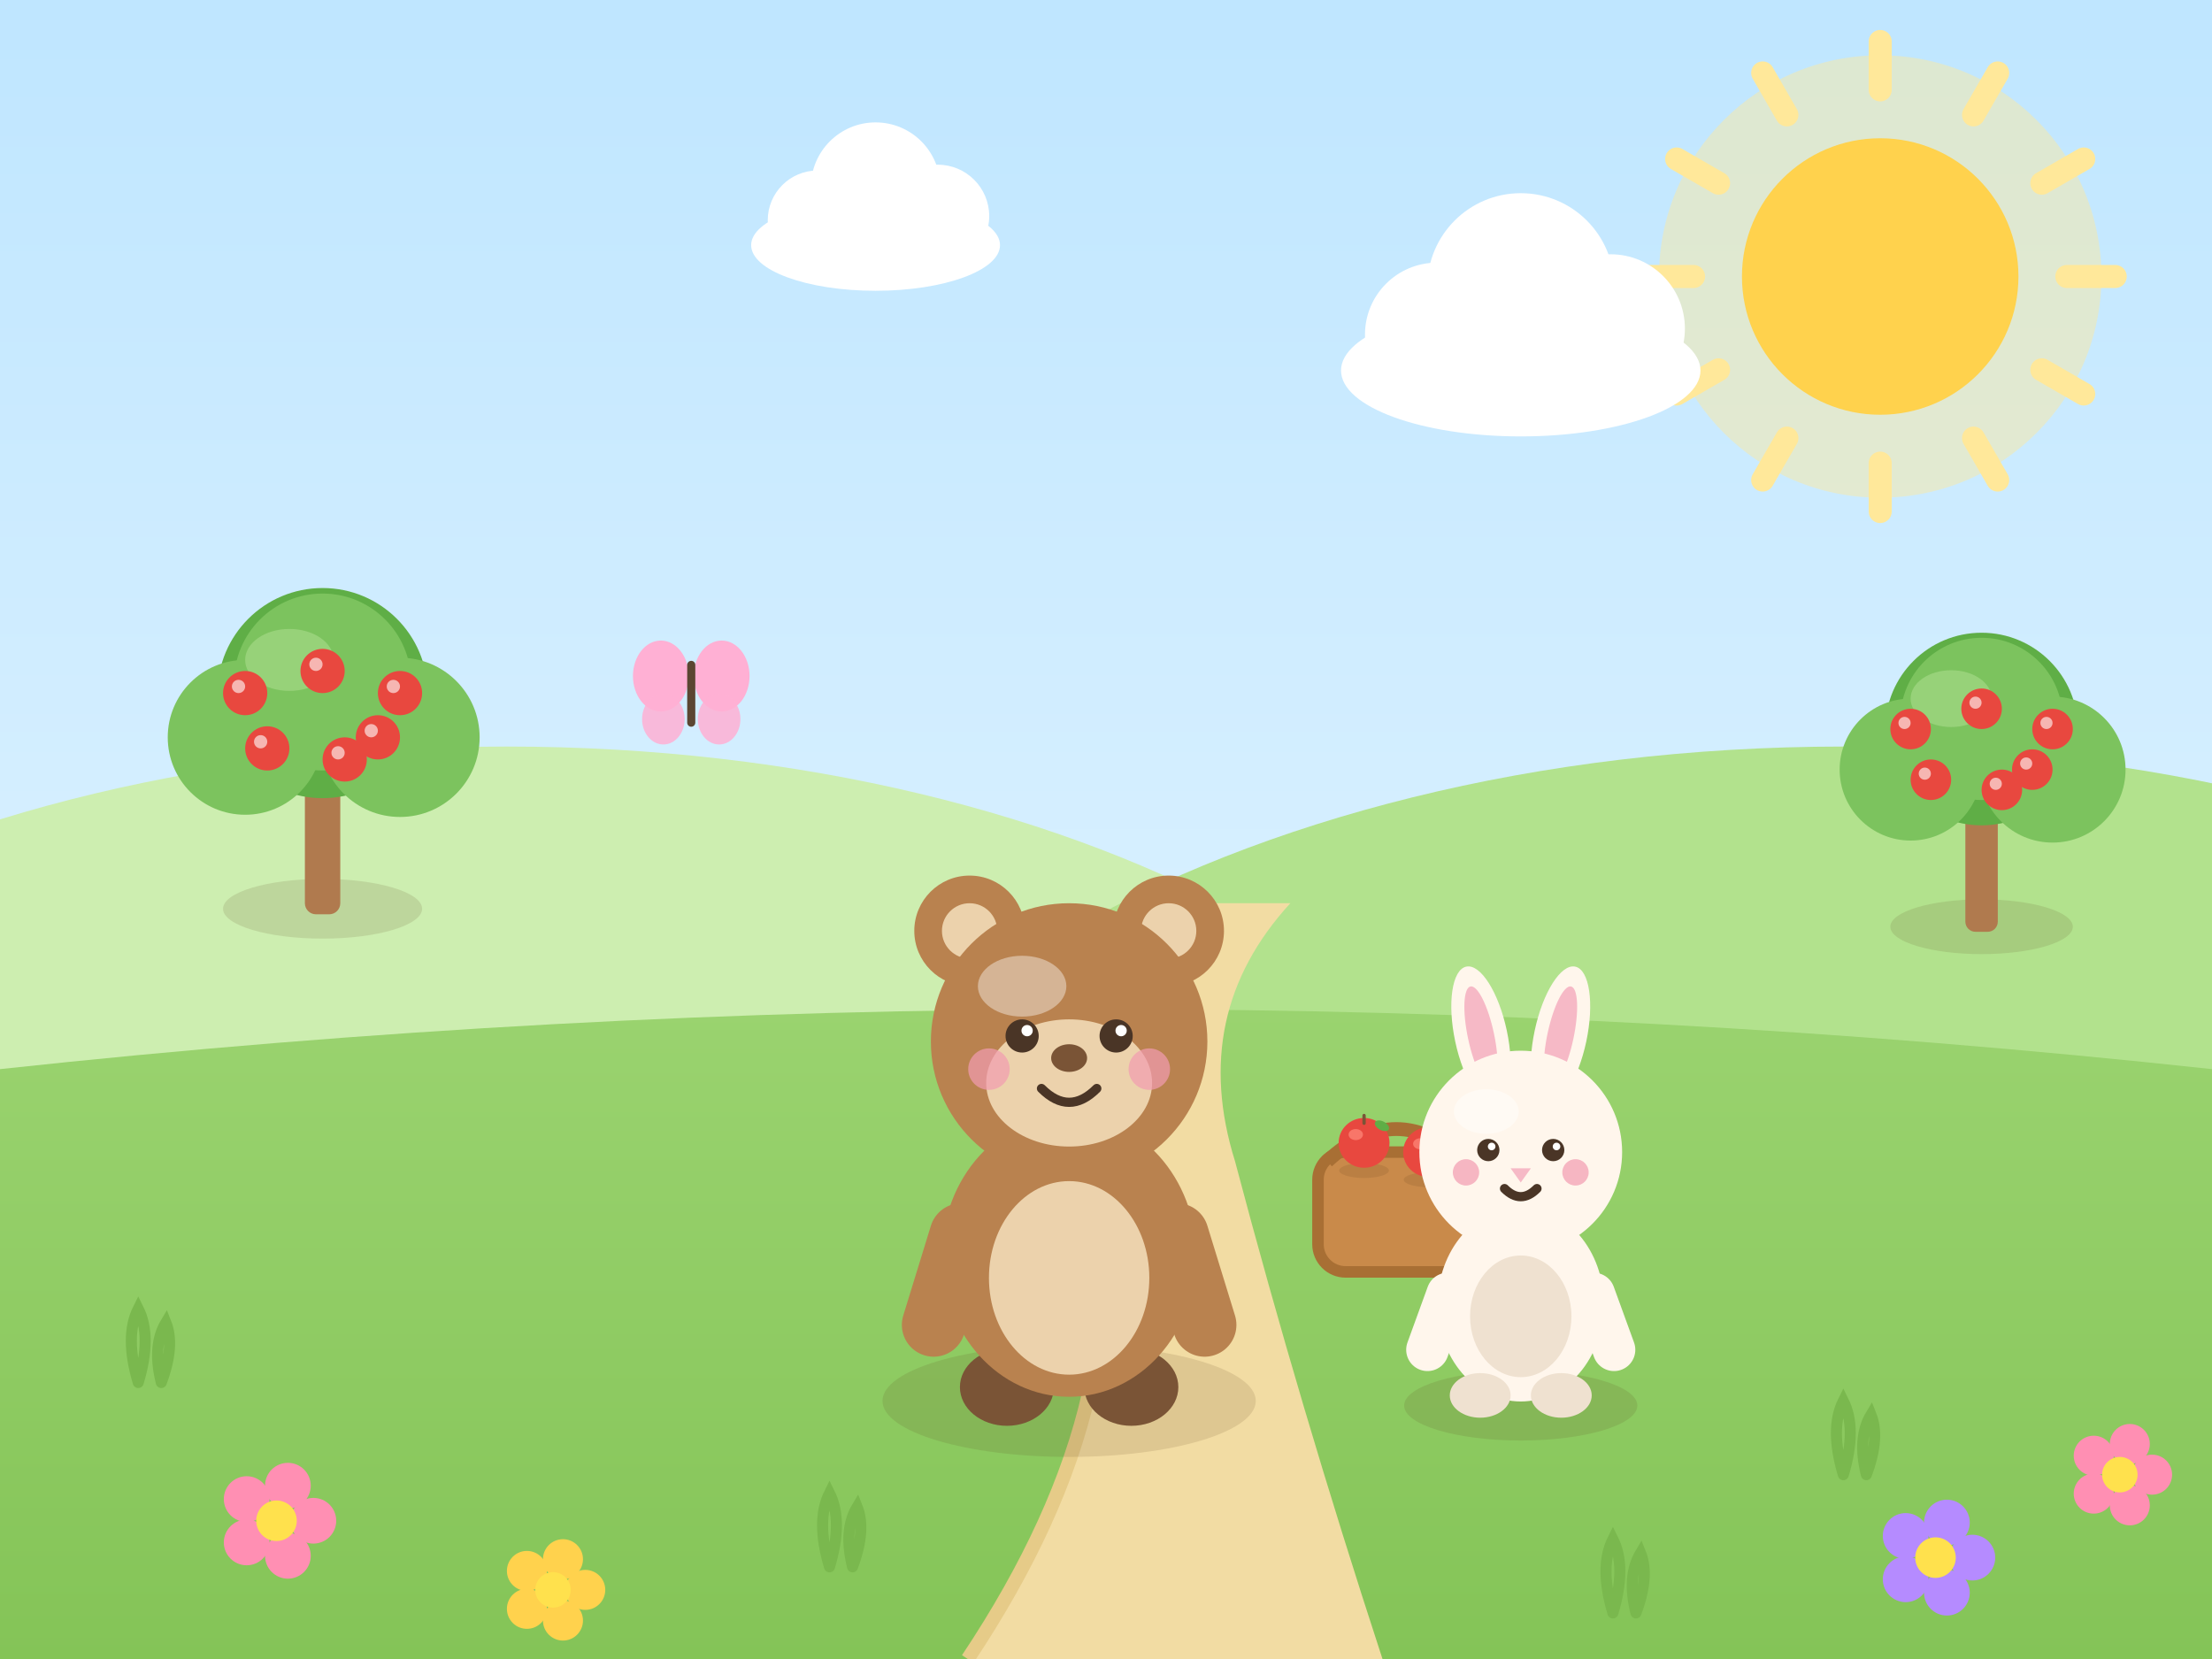
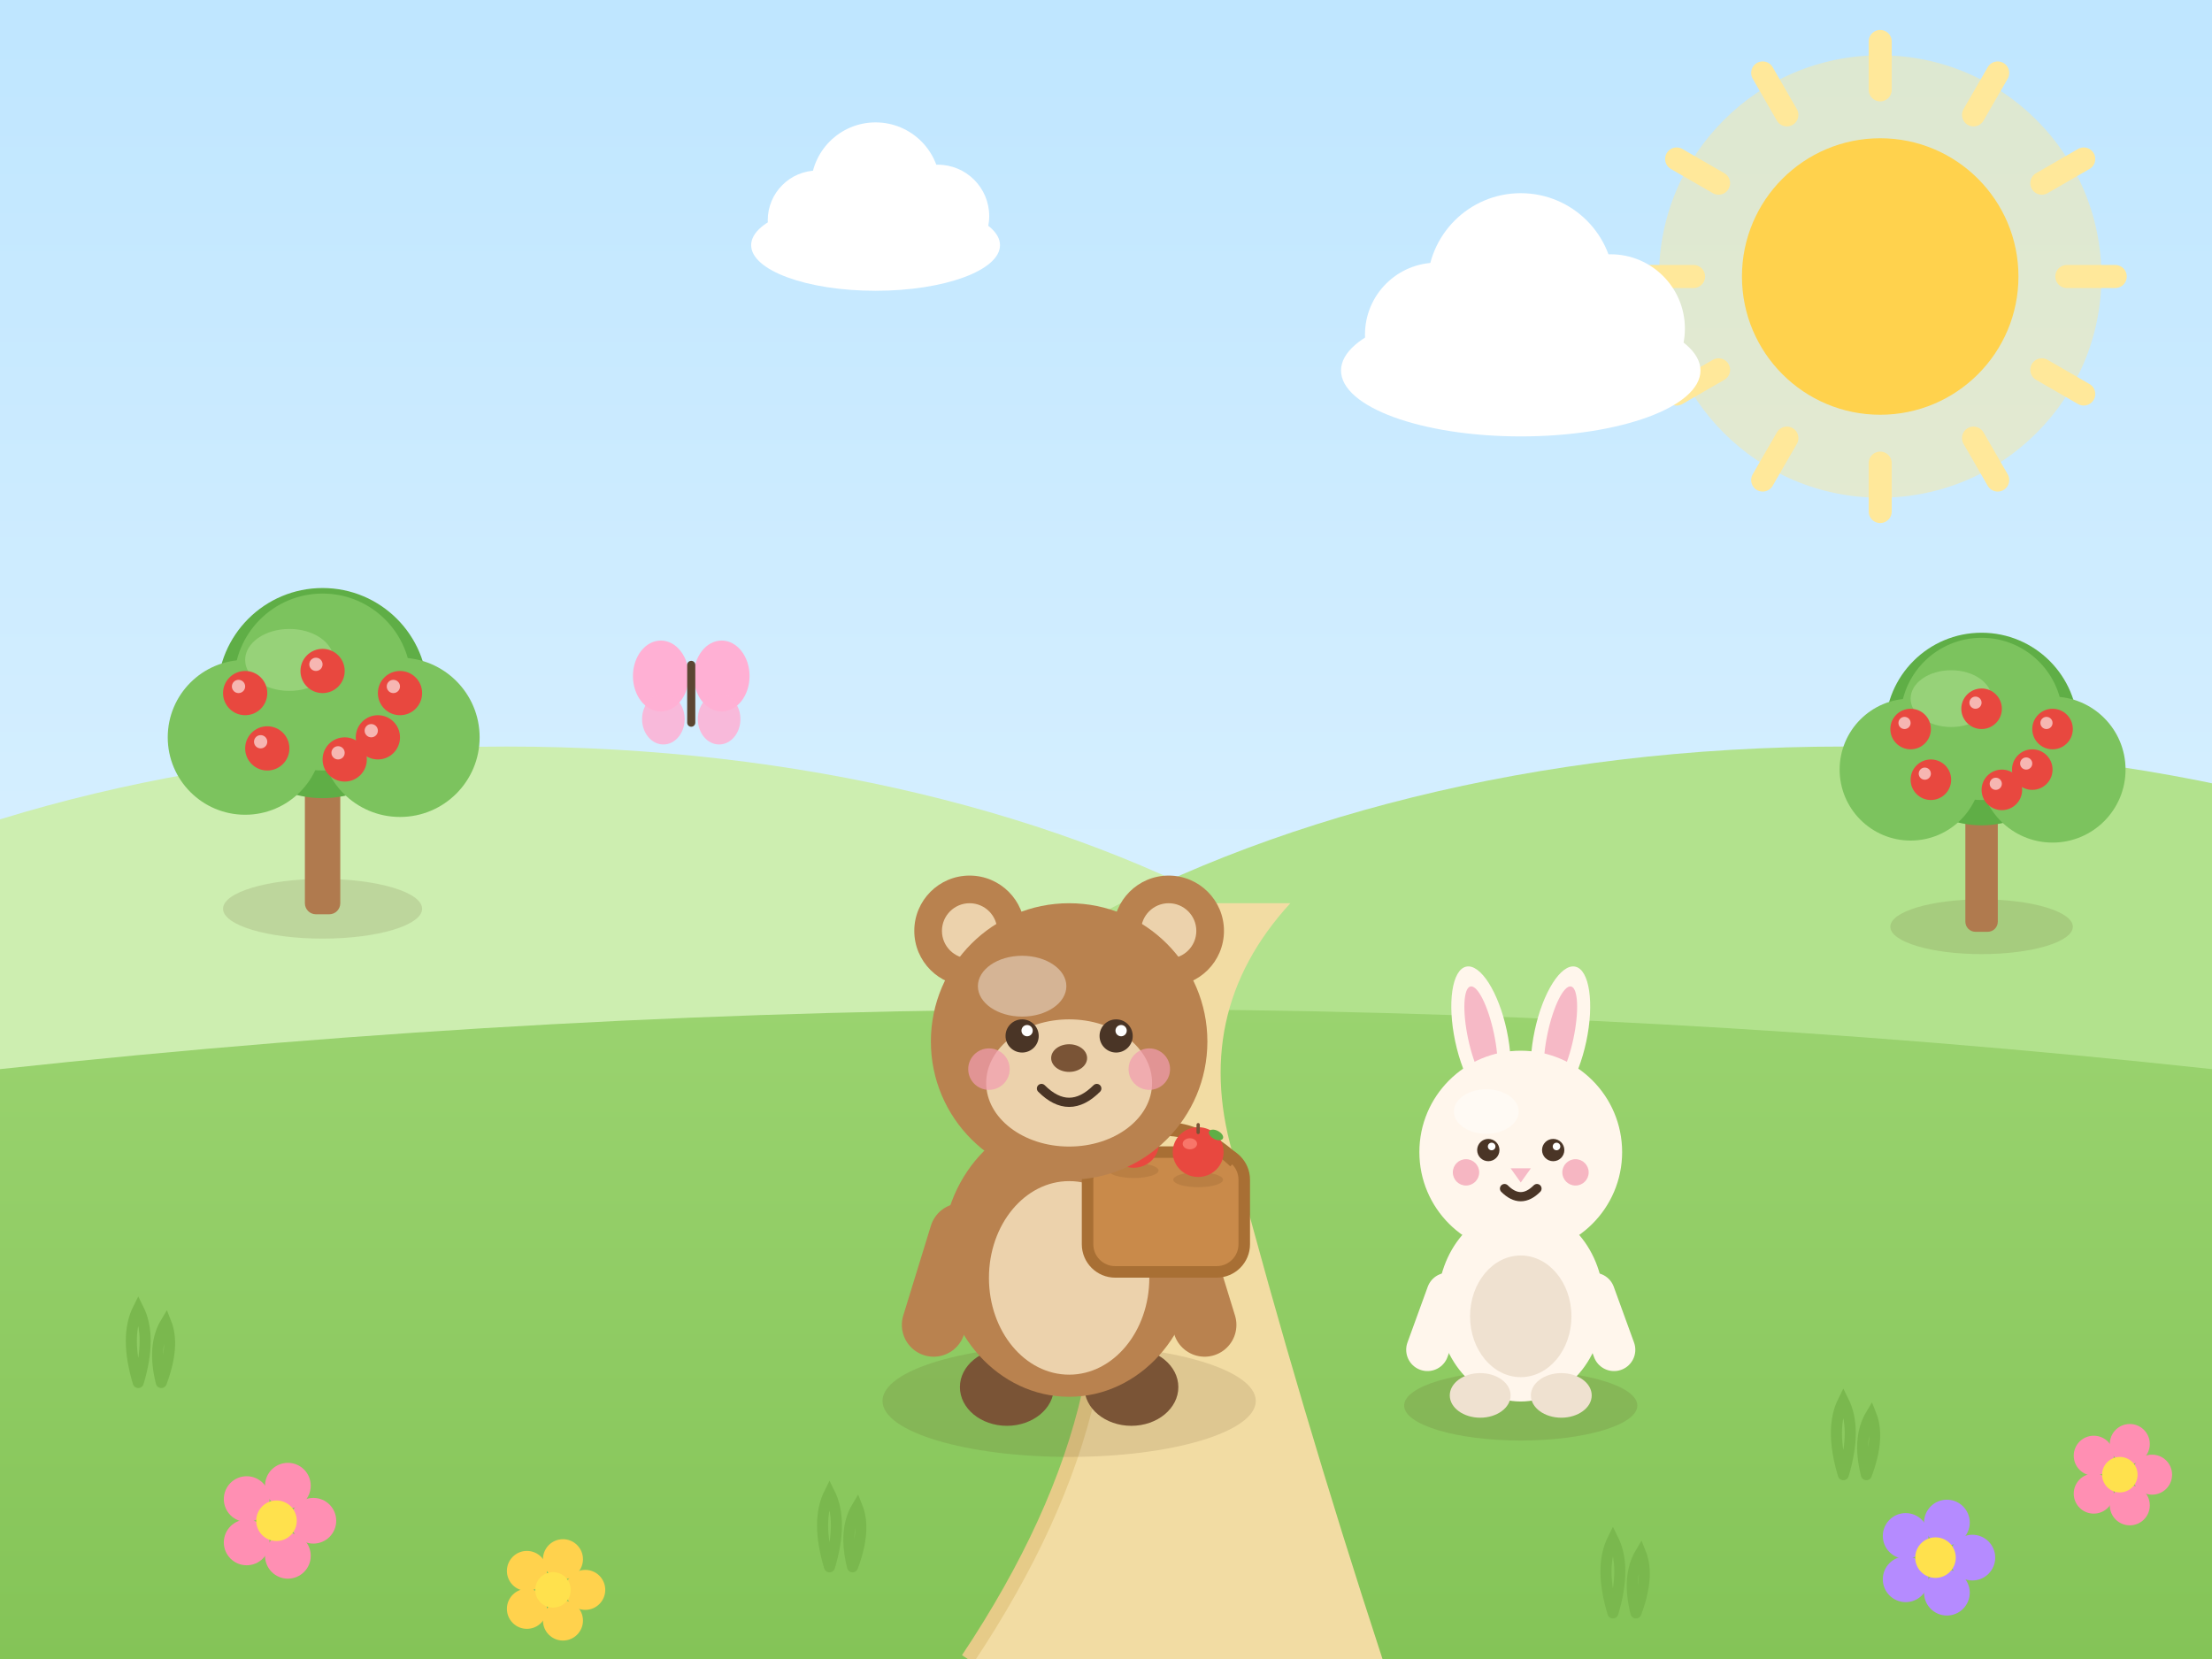
<svg xmlns="http://www.w3.org/2000/svg" viewBox="0 0 480 360">
  <style>
.enter{animation:bpEnter .7s cubic-bezier(.2,.9,.3,1.25) both}
.bob{animation:bpBob 3s ease-in-out infinite}
.bob2{animation:bpBob 3.7s ease-in-out infinite}
.sway{animation:bpSway 4s ease-in-out infinite;transform-box:fill-box;transform-origin:bottom center}
.flutter{animation:bpFlutter 3.2s ease-in-out infinite;transform-box:fill-box;transform-origin:center}
.twinkle{animation:bpTwinkle 2.4s ease-in-out infinite;transform-box:fill-box;transform-origin:center}
.spin{animation:bpSpin 24s linear infinite;transform-box:fill-box;transform-origin:center}
@keyframes bpEnter{0%{opacity:0;transform:translateY(28px)}100%{opacity:1;transform:translateY(0)}}
@keyframes bpBob{0%,100%{transform:translateY(0)}50%{transform:translateY(-6px)}}
@keyframes bpSway{0%,100%{transform:rotate(-3.5deg)}50%{transform:rotate(3.5deg)}}
@keyframes bpFlutter{0%{transform:translate(0,0) rotate(-7deg)}50%{transform:translate(12px,-14px) rotate(7deg)}100%{transform:translate(0,0) rotate(-7deg)}}
@keyframes bpTwinkle{0%,100%{opacity:.55;transform:scale(.8)}50%{opacity:1;transform:scale(1.18)}}
@keyframes bpSpin{to{transform:rotate(360deg)}}
@media(prefers-reduced-motion:reduce){.enter,.bob,.bob2,.sway,.flutter,.twinkle,.spin{animation:none}}
</style>
  <defs>
    <linearGradient id="sky" x1="0" y1="0" x2="0" y2="1">
      <stop offset="0" stop-color="#bfe6ff" />
      <stop offset="1" stop-color="#eaf7ff" />
    </linearGradient>
    <linearGradient id="grass" x1="0" y1="0" x2="0" y2="1">
      <stop offset="0" stop-color="#9ad36f" />
      <stop offset="1" stop-color="#84c457" />
    </linearGradient>
  </defs>
  <rect x="0" y="0" width="480" height="360" rx="0" fill="url(#sky)" />
  <circle cx="408" cy="60" r="48" fill="#ffe89a" opacity="0.45" />
  <g class="spin">
    <line x1="448.5" y1="60" x2="459" y2="60" stroke="#ffe89a" stroke-width="5" stroke-linecap="round" />
    <line x1="443.07" y1="80.25" x2="452.17" y2="85.5" stroke="#ffe89a" stroke-width="5" stroke-linecap="round" />
    <line x1="428.25" y1="95.07" x2="433.5" y2="104.17" stroke="#ffe89a" stroke-width="5" stroke-linecap="round" />
    <line x1="408" y1="100.5" x2="408" y2="111" stroke="#ffe89a" stroke-width="5" stroke-linecap="round" />
    <line x1="387.75" y1="95.07" x2="382.5" y2="104.17" stroke="#ffe89a" stroke-width="5" stroke-linecap="round" />
    <line x1="372.93" y1="80.25" x2="363.83" y2="85.5" stroke="#ffe89a" stroke-width="5" stroke-linecap="round" />
    <line x1="367.5" y1="60" x2="357" y2="60" stroke="#ffe89a" stroke-width="5" stroke-linecap="round" />
    <line x1="372.93" y1="39.75" x2="363.83" y2="34.5" stroke="#ffe89a" stroke-width="5" stroke-linecap="round" />
    <line x1="387.75" y1="24.93" x2="382.5" y2="15.83" stroke="#ffe89a" stroke-width="5" stroke-linecap="round" />
    <line x1="408" y1="19.5" x2="408" y2="9" stroke="#ffe89a" stroke-width="5" stroke-linecap="round" />
    <line x1="428.25" y1="24.93" x2="433.5" y2="15.83" stroke="#ffe89a" stroke-width="5" stroke-linecap="round" />
    <line x1="443.07" y1="39.75" x2="452.17" y2="34.5" stroke="#ffe89a" stroke-width="5" stroke-linecap="round" />
  </g>
  <circle cx="408" cy="60" r="30" fill="#ffd24d" />
  <ellipse cx="330" cy="80.4" rx="39" ry="14.3" fill="#ffffff" />
  <circle cx="311.8" cy="72.6" r="15.6" fill="#ffffff" />
  <circle cx="330" cy="62.2" r="20.28" fill="#ffffff" />
  <circle cx="349.5" cy="71.3" r="16.12" fill="#ffffff" />
  <ellipse cx="190" cy="53.2" rx="27" ry="9.9" fill="#ffffff" />
  <circle cx="177.4" cy="47.8" r="10.8" fill="#ffffff" />
  <circle cx="190" cy="40.6" r="14.04" fill="#ffffff" />
  <circle cx="203.5" cy="46.9" r="11.16" fill="#ffffff" />
  <ellipse cx="110" cy="292" rx="230" ry="130" fill="#cdeeb0" />
  <ellipse cx="400" cy="302" rx="240" ry="140" fill="#b2e28d" />
  <path d="M0 232 Q240 206 480 232 L480 360 L0 360 Z" fill="url(#grass)" />
  <ellipse cx="70" cy="197.2" rx="21.6" ry="6.48" fill="rgba(90,60,30,0.13)" />
  <rect x="66.16" y="160" width="7.68" height="38.4" rx="2.4" fill="#b07a4e" />
  <circle cx="70" cy="150.4" r="22.8" fill="#5fae46" />
  <circle cx="53.2" cy="160" r="16.8" fill="#7cc35e" />
  <circle cx="86.8" cy="160" r="17.28" fill="#7cc35e" />
  <circle cx="70" cy="148" r="19.2" fill="#7cc35e" />
  <ellipse cx="62.8" cy="143.2" rx="9.6" ry="6.72" fill="#a3d885" opacity="0.7" />
  <circle cx="58" cy="162.4" r="4.8" fill="#e8483f" />
  <circle cx="56.56" cy="160.96" r="1.44" fill="#ffffff" opacity="0.6" />
  <circle cx="82" cy="160" r="4.8" fill="#e8483f" />
  <circle cx="80.56" cy="158.56" r="1.44" fill="#ffffff" opacity="0.6" />
  <circle cx="70" cy="145.6" r="4.8" fill="#e8483f" />
  <circle cx="68.56" cy="144.16" r="1.44" fill="#ffffff" opacity="0.6" />
  <circle cx="53.2" cy="150.4" r="4.8" fill="#e8483f" />
  <circle cx="51.76" cy="148.96" r="1.44" fill="#ffffff" opacity="0.6" />
  <circle cx="86.8" cy="150.4" r="4.8" fill="#e8483f" />
  <circle cx="85.36" cy="148.96" r="1.44" fill="#ffffff" opacity="0.6" />
  <circle cx="74.8" cy="164.8" r="4.8" fill="#e8483f" />
  <circle cx="73.36" cy="163.36" r="1.44" fill="#ffffff" opacity="0.6" />
  <ellipse cx="430" cy="201.1" rx="19.8" ry="5.94" fill="rgba(90,60,30,0.13)" />
  <rect x="426.48" y="167" width="7.04" height="35.2" rx="2.2" fill="#b07a4e" />
  <circle cx="430" cy="158.2" r="20.9" fill="#5fae46" />
  <circle cx="414.6" cy="167" r="15.4" fill="#7cc35e" />
  <circle cx="445.4" cy="167" r="15.84" fill="#7cc35e" />
  <circle cx="430" cy="156" r="17.6" fill="#7cc35e" />
  <ellipse cx="423.4" cy="151.6" rx="8.8" ry="6.16" fill="#a3d885" opacity="0.7" />
  <circle cx="419" cy="169.2" r="4.4" fill="#e8483f" />
  <circle cx="417.68" cy="167.88" r="1.32" fill="#ffffff" opacity="0.6" />
  <circle cx="441" cy="167" r="4.4" fill="#e8483f" />
  <circle cx="439.68" cy="165.68" r="1.32" fill="#ffffff" opacity="0.6" />
  <circle cx="430" cy="153.8" r="4.4" fill="#e8483f" />
  <circle cx="428.68" cy="152.48" r="1.32" fill="#ffffff" opacity="0.6" />
  <circle cx="414.6" cy="158.2" r="4.4" fill="#e8483f" />
  <circle cx="413.28" cy="156.88" r="1.32" fill="#ffffff" opacity="0.6" />
  <circle cx="445.4" cy="158.2" r="4.4" fill="#e8483f" />
  <circle cx="444.08" cy="156.88" r="1.32" fill="#ffffff" opacity="0.6" />
  <circle cx="434.4" cy="171.4" r="4.4" fill="#e8483f" />
  <circle cx="433.08" cy="170.08" r="1.32" fill="#ffffff" opacity="0.6" />
  <path d="M210 360 Q250 300 235 250 Q225 215 250 196 L280 196 Q258 220 268 252 Q282 305 300 360 Z" fill="#f2dca3" />
  <path d="M210 360 Q250 300 235 250 Q225 215 250 196" fill="none" stroke="#e6cb88" stroke-width="3" />
  <g class="enter">
    <g class="bob">
      <ellipse cx="232" cy="304" rx="40.5" ry="12.15" fill="rgba(90,60,30,0.13)" />
      <ellipse cx="218.5" cy="301" rx="10.2" ry="8.4" fill="#7a5436" />
      <ellipse cx="245.5" cy="301" rx="10.2" ry="8.4" fill="#7a5436" />
      <ellipse cx="232" cy="272.5" rx="27.6" ry="30.6" fill="#b9824f" />
      <ellipse cx="232" cy="277.3" rx="17.4" ry="21" fill="#ecd2ac" />
      <line x1="208.6" y1="268" x2="202.6" y2="287.5" stroke="#b9824f" stroke-width="13.8" stroke-linecap="round" />
      <line x1="255.4" y1="268" x2="261.4" y2="287.5" stroke="#b9824f" stroke-width="13.8" stroke-linecap="round" />
-       <rect x="286" y="250" width="34" height="26" rx="6" fill="#c98a4a" />
-       <rect x="286" y="250" width="34" height="26" rx="6" fill="none" stroke="#a86f34" stroke-width="2.5" />
-       <path d="M288 252 Q303 238 318 252" fill="none" stroke="#a86f34" stroke-width="3" />
-       <ellipse cx="296" cy="254" rx="5.4" ry="1.62" fill="rgba(90,60,30,0.13)" />
-       <ellipse cx="296" cy="248" rx="5.52" ry="5.4" fill="#e8483f" />
-       <ellipse cx="294.2" cy="246.2" rx="1.56" ry="1.2" fill="#ff8a7a" opacity="0.7" />
-       <rect x="295.64" y="241.7" width="0.72" height="2.4" rx="0.36" fill="#7a5436" />
-       <ellipse cx="297.68" cy="242.9" rx="1.68" ry="0.96" fill="#5fae46" transform="rotate(28 296 248)" />
-       <ellipse cx="310" cy="256" rx="5.4" ry="1.62" fill="rgba(90,60,30,0.13)" />
-       <ellipse cx="310" cy="250" rx="5.52" ry="5.4" fill="#e8483f" />
-       <ellipse cx="308.2" cy="248.2" rx="1.56" ry="1.2" fill="#ff8a7a" opacity="0.7" />
-       <rect x="309.64" y="243.7" width="0.72" height="2.4" rx="0.36" fill="#7a5436" />
-       <ellipse cx="311.68" cy="244.9" rx="1.68" ry="0.96" fill="#5fae46" transform="rotate(28 310 250)" />
+       <rect x="236" y="250" width="34" height="26" rx="6" fill="#c98a4a" />
+       <rect x="236" y="250" width="34" height="26" rx="6" fill="none" stroke="#a86f34" stroke-width="2.5" />
+       <path d="M238 252 Q253 238 268 252" fill="none" stroke="#a86f34" stroke-width="3" />
+       <ellipse cx="246" cy="254" rx="5.4" ry="1.62" fill="rgba(90,60,30,0.13)" />
+       <ellipse cx="246" cy="248" rx="5.52" ry="5.4" fill="#e8483f" />
+       <ellipse cx="244.2" cy="246.2" rx="1.56" ry="1.2" fill="#ff8a7a" opacity="0.7" />
+       <rect x="245.64" y="241.7" width="0.72" height="2.4" rx="0.36" fill="#7a5436" />
+       <ellipse cx="247.68" cy="242.9" rx="1.68" ry="0.96" fill="#5fae46" transform="rotate(28 246 248)" />
+       <ellipse cx="260" cy="256" rx="5.4" ry="1.62" fill="rgba(90,60,30,0.13)" />
+       <ellipse cx="260" cy="250" rx="5.52" ry="5.4" fill="#e8483f" />
+       <ellipse cx="258.2" cy="248.2" rx="1.56" ry="1.2" fill="#ff8a7a" opacity="0.7" />
+       <rect x="259.64" y="243.7" width="0.72" height="2.4" rx="0.36" fill="#7a5436" />
+       <ellipse cx="261.68" cy="244.9" rx="1.68" ry="0.96" fill="#5fae46" transform="rotate(28 260 250)" />
      <circle cx="210.4" cy="202" r="12" fill="#b9824f" />
      <circle cx="210.4" cy="202" r="6" fill="#ecd2ac" />
      <circle cx="253.6" cy="202" r="12" fill="#b9824f" />
      <circle cx="253.6" cy="202" r="6" fill="#ecd2ac" />
      <circle cx="232" cy="226" r="30" fill="#b9824f" />
      <ellipse cx="221.8" cy="214" rx="9.6" ry="6.6" fill="rgba(255,255,255,0.4)" />
      <ellipse cx="232" cy="235" rx="18" ry="13.8" fill="#ecd2ac" />
      <circle cx="221.8" cy="224.8" r="3.6" fill="#4a3526" />
      <circle cx="242.2" cy="224.8" r="3.6" fill="#4a3526" />
      <circle cx="222.88" cy="223.648" r="1.224" fill="#ffffff" />
      <circle cx="243.28" cy="223.648" r="1.224" fill="#ffffff" />
      <ellipse cx="232" cy="229.6" rx="3.9" ry="3" fill="#7a5436" />
      <path d="M 226 236.2 Q 232 242.2 238 236.2" stroke="#4a3526" stroke-width="2" fill="none" stroke-linecap="round" />
      <circle cx="214.6" cy="232" r="4.5" fill="#f29bb0" opacity="0.7" />
      <circle cx="249.4" cy="232" r="4.5" fill="#f29bb0" opacity="0.7" />
    </g>
  </g>
  <g class="enter">
    <g class="bob2">
      <ellipse cx="330" cy="305" rx="25.3" ry="7.59" fill="rgba(90,60,30,0.13)" />
      <ellipse cx="322.52" cy="224.7" rx="5.72" ry="15.4" fill="#fff6ec" transform="rotate(-12 322.52 230.2)" />
      <ellipse cx="322.52" cy="224.7" rx="2.86" ry="11" fill="#f6b9c6" transform="rotate(-12 322.52 230.2)" />
      <ellipse cx="337.48" cy="224.7" rx="5.72" ry="15.4" fill="#fff6ec" transform="rotate(12 337.48 230.2)" />
      <ellipse cx="337.48" cy="224.7" rx="2.86" ry="11" fill="#f6b9c6" transform="rotate(12 337.48 230.2)" />
      <ellipse cx="330" cy="283" rx="18.04" ry="21.12" fill="#fff6ec" />
      <ellipse cx="330" cy="285.64" rx="11" ry="13.2" fill="#efe1d0" />
      <ellipse cx="321.2" cy="302.8" rx="6.6" ry="4.84" fill="#efe1d0" />
      <ellipse cx="338.8" cy="302.8" rx="6.6" ry="4.84" fill="#efe1d0" />
      <line x1="314.16" y1="280.8" x2="309.76" y2="292.9" stroke="#fff6ec" stroke-width="9.24" stroke-linecap="round" />
      <line x1="345.84" y1="280.8" x2="350.24" y2="292.9" stroke="#fff6ec" stroke-width="9.24" stroke-linecap="round" />
      <circle cx="330" cy="250" r="22" fill="#fff6ec" />
      <ellipse cx="322.52" cy="241.2" rx="7.04" ry="4.84" fill="rgba(255,255,255,0.4)" />
      <circle cx="322.96" cy="249.56" r="2.42" fill="#4a3526" />
      <circle cx="337.04" cy="249.56" r="2.42" fill="#4a3526" />
      <circle cx="323.686" cy="248.786" r="0.823" fill="#ffffff" />
      <circle cx="337.766" cy="248.786" r="0.823" fill="#ffffff" />
      <path d="M 327.8 253.52 L 332.2 253.52 L 330 256.6 Z" fill="#f6b9c6" />
      <path d="M 326.48 257.92 Q 330 261.44 333.52 257.92" stroke="#4a3526" stroke-width="2" fill="none" stroke-linecap="round" />
      <circle cx="318.12" cy="254.4" r="2.86" fill="#f29bb0" opacity="0.7" />
      <circle cx="341.88" cy="254.4" r="2.86" fill="#f29bb0" opacity="0.7" />
    </g>
  </g>
  <g class="sway" style="animation-delay:0s">
    <circle cx="68" cy="330" r="4.96" fill="#ff8fb3" />
    <circle cx="62.472" cy="337.608" r="4.96" fill="#ff8fb3" />
    <circle cx="53.528" cy="334.702" r="4.96" fill="#ff8fb3" />
    <circle cx="53.528" cy="325.298" r="4.96" fill="#ff8fb3" />
    <circle cx="62.472" cy="322.392" r="4.96" fill="#ff8fb3" />
    <circle cx="60" cy="330" r="4.4" fill="#ffe14d" />
  </g>
  <g class="sway" style="animation-delay:0.3s">
    <circle cx="127" cy="345" r="4.34" fill="#ffd24d" />
    <circle cx="122.163" cy="351.657" r="4.34" fill="#ffd24d" />
    <circle cx="114.337" cy="349.114" r="4.34" fill="#ffd24d" />
    <circle cx="114.337" cy="340.886" r="4.34" fill="#ffd24d" />
    <circle cx="122.163" cy="338.343" r="4.34" fill="#ffd24d" />
    <circle cx="120" cy="345" r="3.85" fill="#ffe14d" />
  </g>
  <g class="sway" style="animation-delay:0.6s">
    <circle cx="428" cy="338" r="4.96" fill="#b58bff" />
    <circle cx="422.472" cy="345.608" r="4.96" fill="#b58bff" />
    <circle cx="413.528" cy="342.702" r="4.96" fill="#b58bff" />
    <circle cx="413.528" cy="333.298" r="4.96" fill="#b58bff" />
    <circle cx="422.472" cy="330.392" r="4.96" fill="#b58bff" />
    <circle cx="420" cy="338" r="4.4" fill="#ffe14d" />
  </g>
  <g class="sway" style="animation-delay:0.9s">
    <circle cx="467" cy="320" r="4.34" fill="#ff8fb3" />
    <circle cx="462.163" cy="326.657" r="4.34" fill="#ff8fb3" />
    <circle cx="454.337" cy="324.114" r="4.34" fill="#ff8fb3" />
    <circle cx="454.337" cy="315.886" r="4.34" fill="#ff8fb3" />
    <circle cx="462.163" cy="313.343" r="4.34" fill="#ff8fb3" />
    <circle cx="460" cy="320" r="3.85" fill="#ffe14d" />
  </g>
  <g class="flutter">
    <ellipse cx="143.4" cy="146.7" rx="6.05" ry="7.7" fill="#ffb0d4" />
    <ellipse cx="156.6" cy="146.7" rx="6.05" ry="7.7" fill="#ffb0d4" />
    <ellipse cx="143.95" cy="156.05" rx="4.62" ry="5.5" fill="#ffb0d4" opacity="0.85" />
    <ellipse cx="156.05" cy="156.05" rx="4.62" ry="5.5" fill="#ffb0d4" opacity="0.85" />
    <rect x="149.12" y="143.4" width="1.76" height="14.3" rx="0.88" fill="#5b4632" />
  </g>
  <path d="M 30 300 q -3 -10 0 -16 q 3 6 0 16 M 35 300 q -2 -8 1 -13 q 2 5 -1 13" stroke="#7ab84e" stroke-width="2.4" fill="none" stroke-linecap="round" />
  <path d="M 400 320 q -3 -10 0 -16 q 3 6 0 16 M 405 320 q -2 -8 1 -13 q 2 5 -1 13" stroke="#7ab84e" stroke-width="2.4" fill="none" stroke-linecap="round" />
  <path d="M 180 340 q -3 -10 0 -16 q 3 6 0 16 M 185 340 q -2 -8 1 -13 q 2 5 -1 13" stroke="#7ab84e" stroke-width="2.4" fill="none" stroke-linecap="round" />
  <path d="M 350 350 q -3 -10 0 -16 q 3 6 0 16 M 355 350 q -2 -8 1 -13 q 2 5 -1 13" stroke="#7ab84e" stroke-width="2.4" fill="none" stroke-linecap="round" />
</svg>
